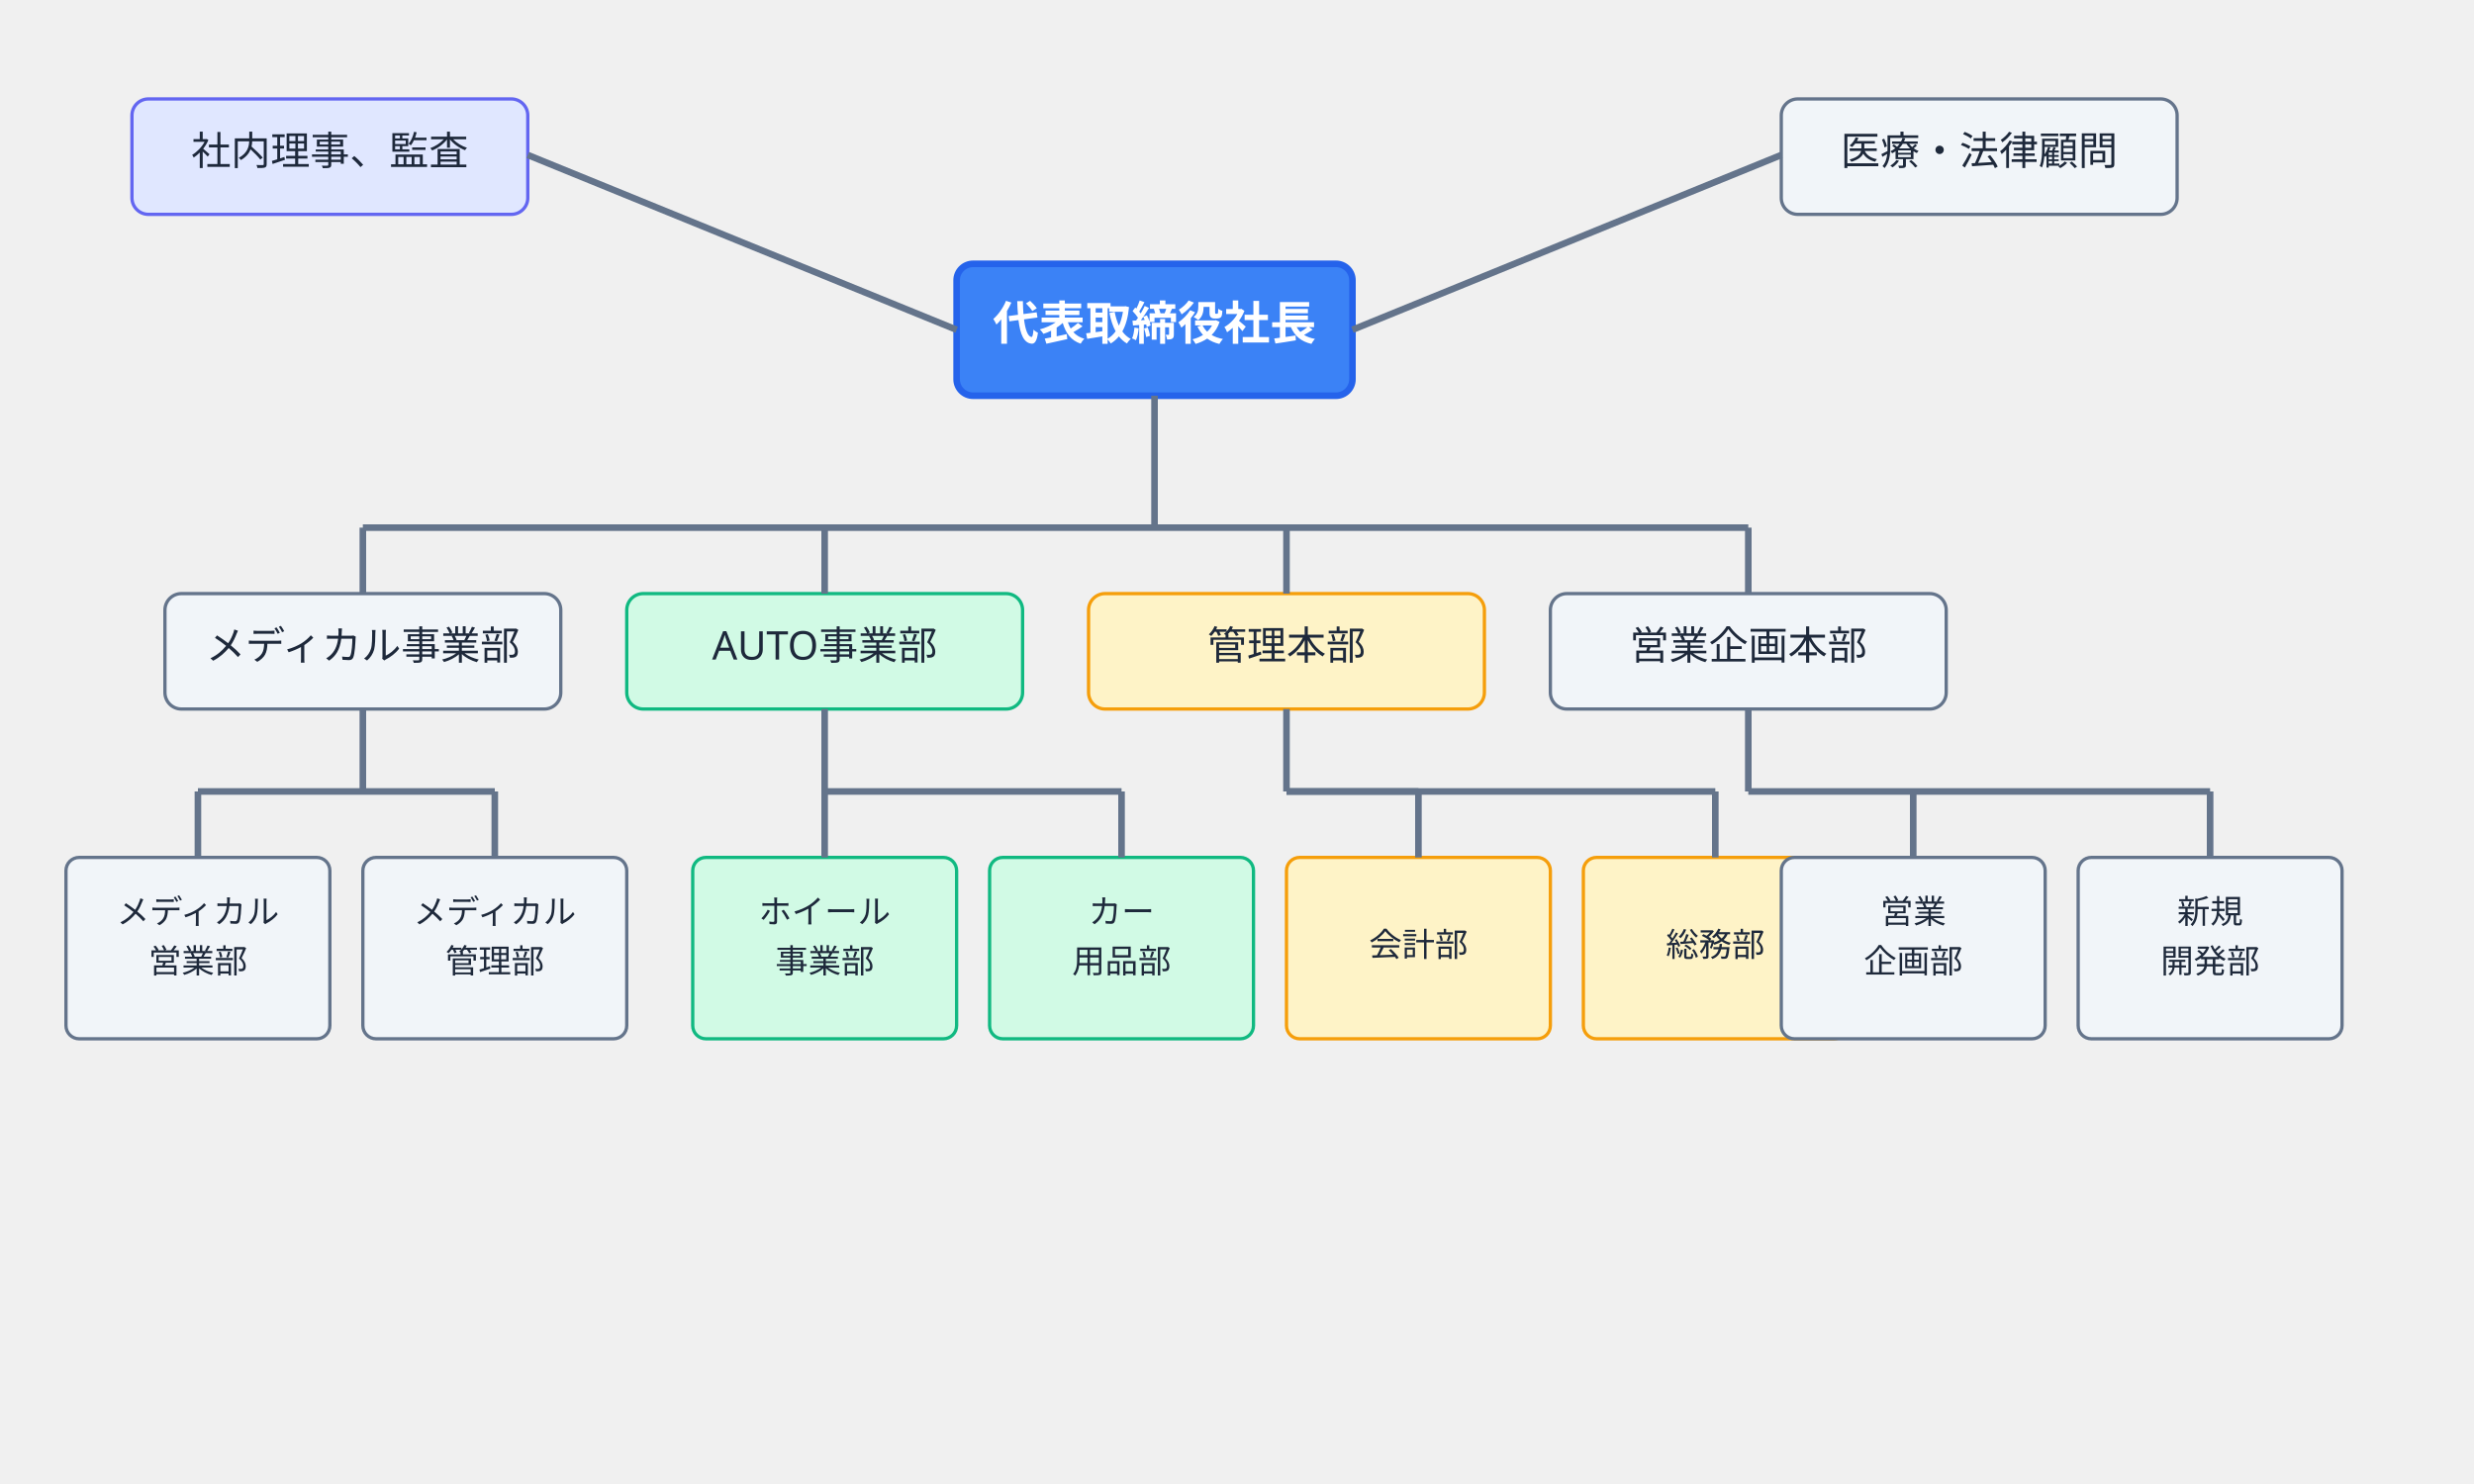
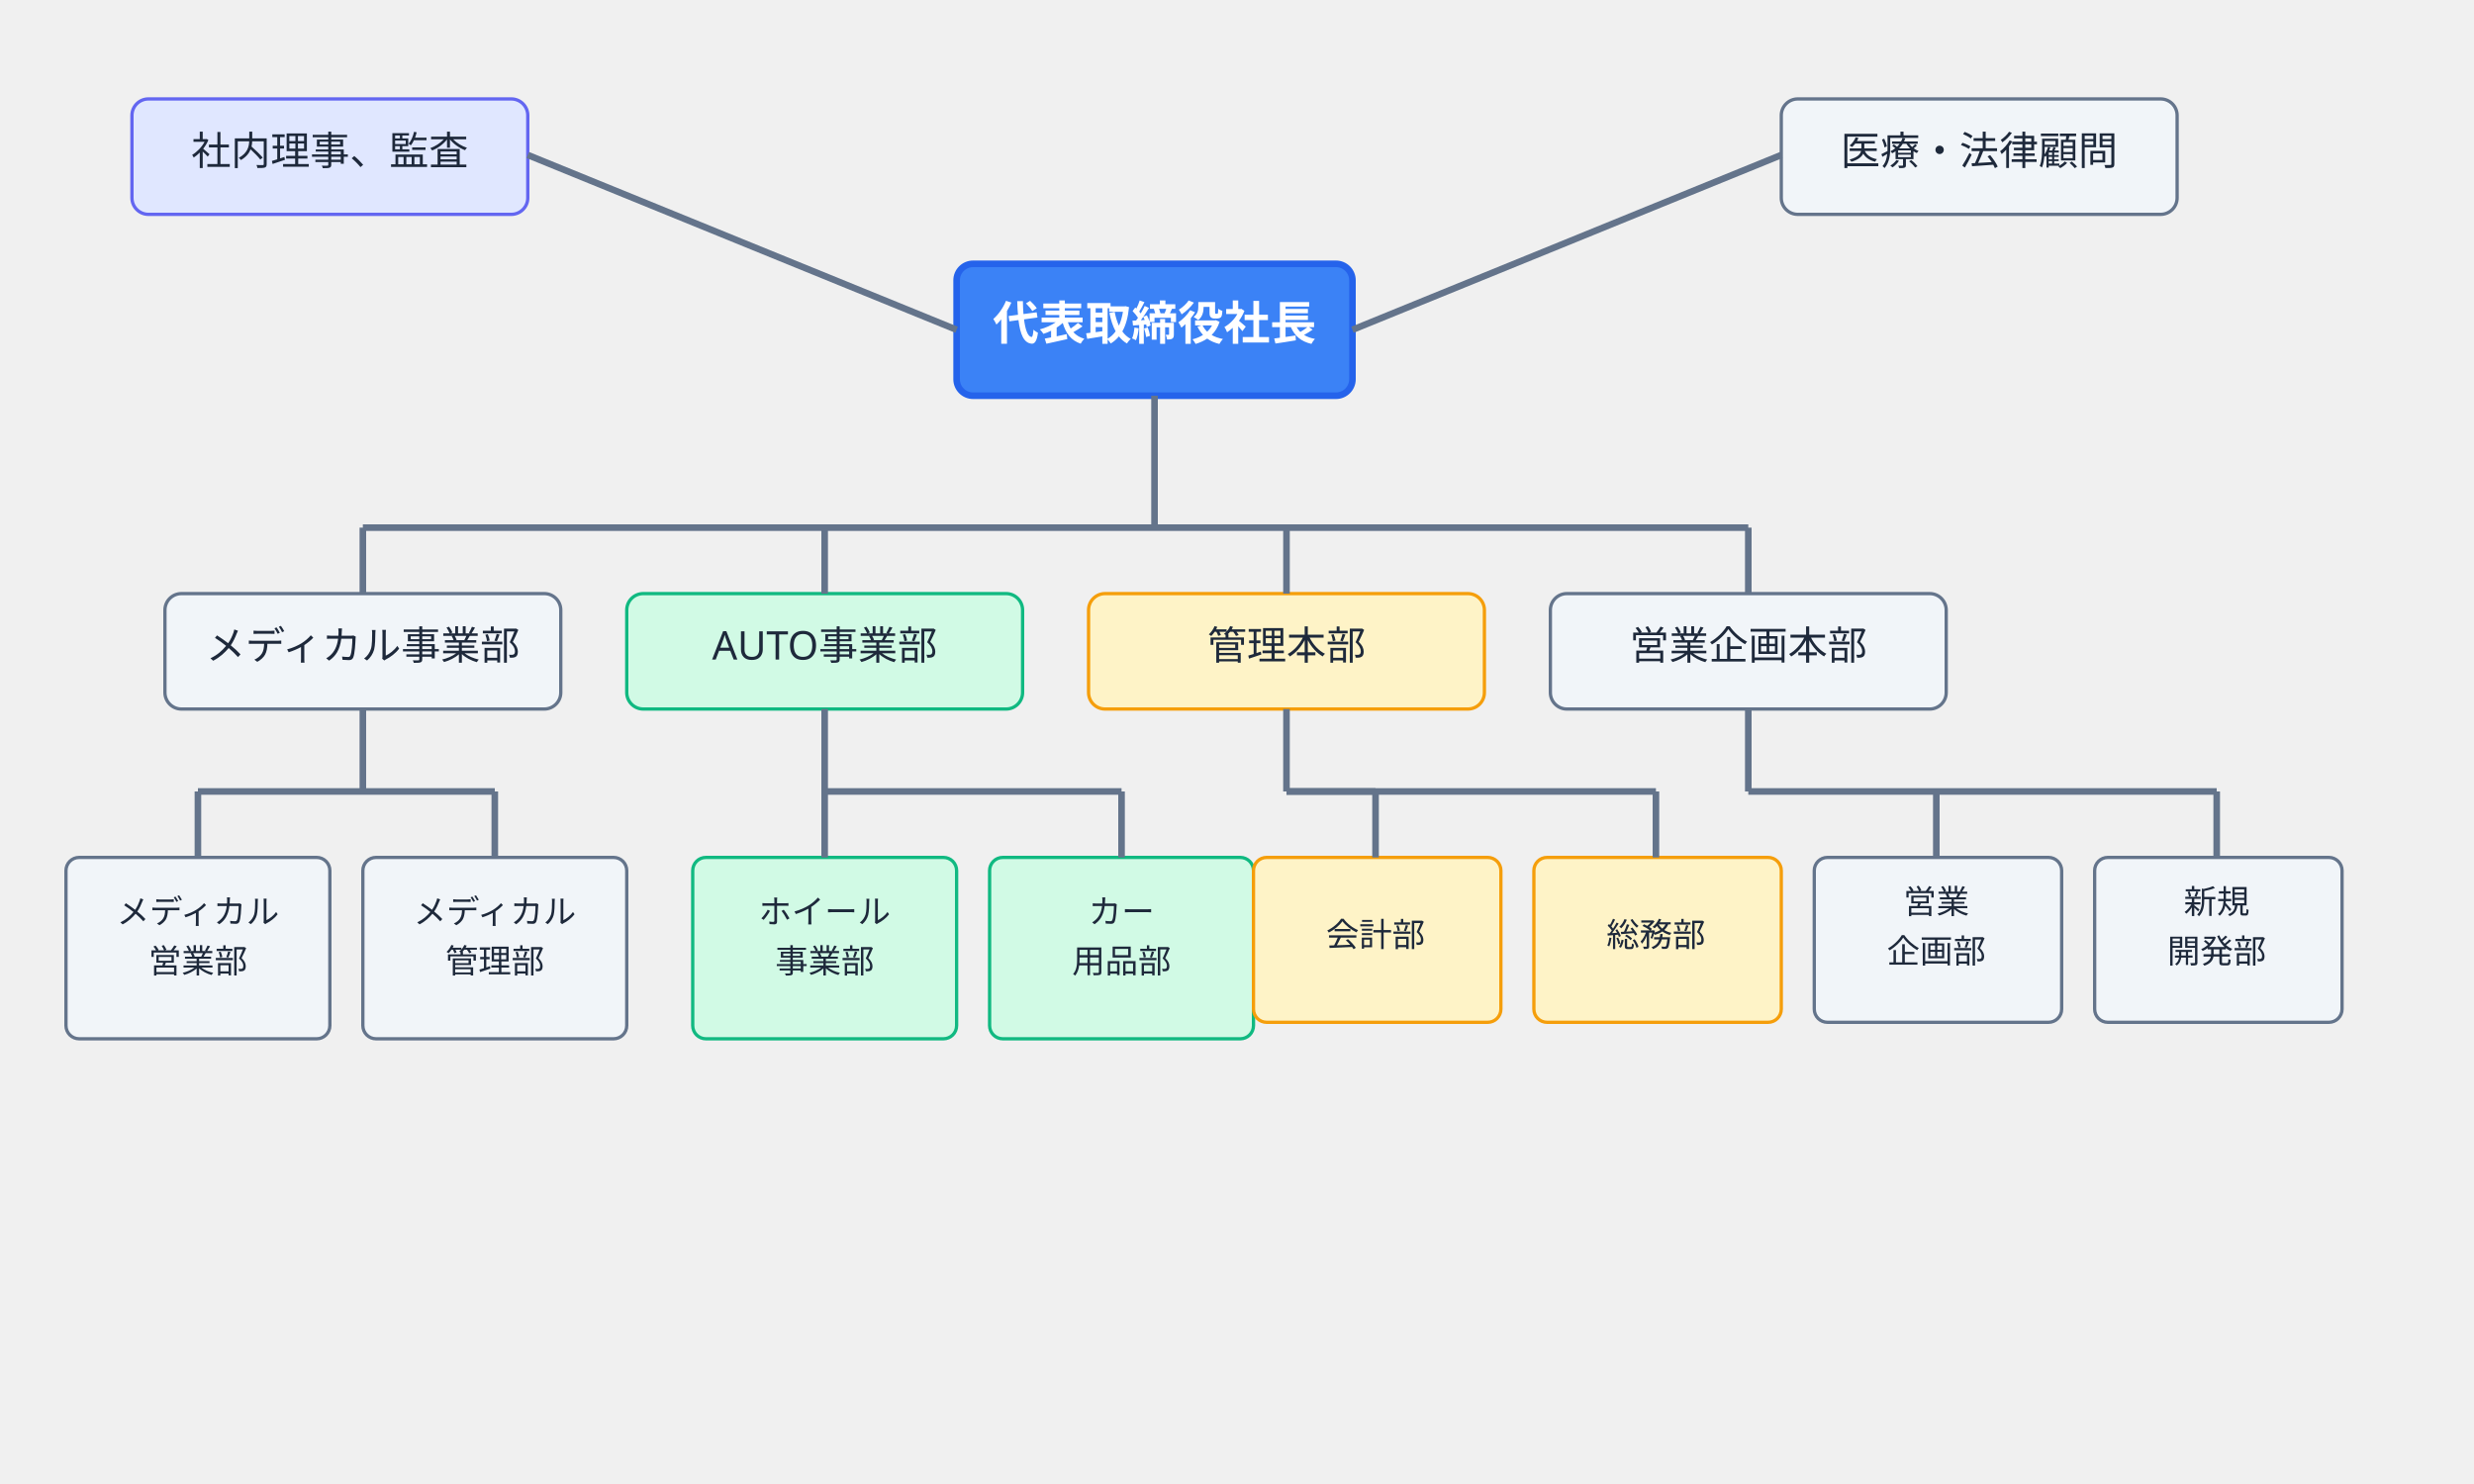
<svg xmlns="http://www.w3.org/2000/svg" width="750" height="450" viewBox="0 0 750 450">
  <defs>
    <style>
      .text-title { font-family: 'Noto Sans JP', sans-serif; font-size: 14px; font-weight: bold; fill: #1e293b; }
      .text-dept { font-family: 'Noto Sans JP', sans-serif; font-size: 12px; fill: #1e293b; }
      .text-sub { font-family: 'Noto Sans JP', sans-serif; font-size: 10px; fill: #1e293b; }
      .box-executive { fill: #3b82f6; stroke: #2563eb; stroke-width: 2; }
      .box-management { fill: #dbeafe; stroke: #3b82f6; stroke-width: 1; }
      .box-dept { fill: #f1f5f9; stroke: #64748b; stroke-width: 1; }
      .box-medical { fill: #fef3c7; stroke: #f59e0b; stroke-width: 1; }
      .box-auto { fill: #d1fae5; stroke: #10b981; stroke-width: 1; }
      .box-advisor { fill: #e0e7ff; stroke: #6366f1; stroke-width: 1; }
      .line { stroke: #64748b; stroke-width: 2; fill: none; }
      .text-white { fill: white; }
    </style>
  </defs>
  <rect x="40" y="30" width="120" height="35" rx="5" class="box-advisor" />
  <text x="100" y="50" text-anchor="middle" class="text-dept">社内理事、監査</text>
  <rect x="290" y="80" width="120" height="40" rx="5" class="box-executive" />
  <text x="350" y="103" text-anchor="middle" class="text-title text-white">代表取締役社長</text>
  <rect x="540" y="30" width="120" height="35" rx="5" class="box-dept" />
  <text x="600" y="50" text-anchor="middle" class="text-dept">医療・法律顧問</text>
  <rect x="50" y="180" width="120" height="35" rx="5" class="box-dept" />
  <text x="110" y="200" text-anchor="middle" class="text-dept">メディカル事業部</text>
  <rect x="190" y="180" width="120" height="35" rx="5" class="box-auto" />
  <text x="250" y="200" text-anchor="middle" class="text-dept">AUTO事業部</text>
  <rect x="330" y="180" width="120" height="35" rx="5" class="box-medical" />
  <text x="390" y="200" text-anchor="middle" class="text-dept">管理本部</text>
  <rect x="470" y="180" width="120" height="35" rx="5" class="box-dept" />
  <text x="530" y="200" text-anchor="middle" class="text-dept">営業企画本部</text>
  <rect x="20" y="260" width="80" height="55" rx="4" class="box-dept" />
  <text x="60" y="280" text-anchor="middle" class="text-sub">メディカル</text>
  <text x="60" y="295" text-anchor="middle" class="text-sub">営業部</text>
  <rect x="110" y="260" width="80" height="55" rx="4" class="box-dept" />
  <text x="150" y="280" text-anchor="middle" class="text-sub">メディカル</text>
  <text x="150" y="295" text-anchor="middle" class="text-sub">管理部</text>
  <rect x="210" y="260" width="80" height="55" rx="4" class="box-auto" />
  <text x="250" y="280" text-anchor="middle" class="text-sub">ホイール</text>
  <text x="250" y="295" text-anchor="middle" class="text-sub">事業部</text>
  <rect x="300" y="260" width="80" height="55" rx="4" class="box-auto" />
  <text x="340" y="280" text-anchor="middle" class="text-sub">カー</text>
  <text x="340" y="295" text-anchor="middle" class="text-sub">用品部</text>
-   <rect x="390" y="260" width="80" height="55" rx="4" class="box-medical" />
-   <text x="430" y="290" text-anchor="middle" class="text-sub">会計部</text>
-   <rect x="480" y="260" width="80" height="55" rx="4" class="box-medical" />
-   <text x="520" y="290" text-anchor="middle" class="text-sub">総務部</text>
-   <rect x="540" y="260" width="80" height="55" rx="4" class="box-dept" />
-   <text x="580" y="280" text-anchor="middle" class="text-sub">営業</text>
-   <text x="580" y="295" text-anchor="middle" class="text-sub">企画部</text>
-   <rect x="630" y="260" width="80" height="55" rx="4" class="box-dept" />
-   <text x="670" y="280" text-anchor="middle" class="text-sub">新規</text>
-   <text x="670" y="295" text-anchor="middle" class="text-sub">開発部</text>
+   <rect x="380" y="260" width="75" height="50" rx="4" class="box-medical" />
+   <text x="417" y="287" text-anchor="middle" class="text-sub">会計部</text>
+   <rect x="465" y="260" width="75" height="50" rx="4" class="box-medical" />
+   <text x="502" y="287" text-anchor="middle" class="text-sub">総務部</text>
+   <rect x="550" y="260" width="75" height="50" rx="4" class="box-dept" />
+   <text x="587" y="277" text-anchor="middle" class="text-sub">営業</text>
+   <text x="587" y="292" text-anchor="middle" class="text-sub">企画部</text>
+   <rect x="635" y="260" width="75" height="50" rx="4" class="box-dept" />
+   <text x="672" y="277" text-anchor="middle" class="text-sub">新規</text>
+   <text x="672" y="292" text-anchor="middle" class="text-sub">開発部</text>
  <line x1="350" y1="120" x2="350" y2="160" class="line" />
  <line x1="110" y1="160" x2="530" y2="160" class="line" />
  <line x1="110" y1="160" x2="110" y2="180" class="line" />
  <line x1="250" y1="160" x2="250" y2="180" class="line" />
  <line x1="390" y1="160" x2="390" y2="180" class="line" />
  <line x1="530" y1="160" x2="530" y2="180" class="line" />
  <line x1="110" y1="215" x2="110" y2="240" class="line" />
  <line x1="60" y1="240" x2="150" y2="240" class="line" />
  <line x1="60" y1="240" x2="60" y2="260" class="line" />
  <line x1="150" y1="240" x2="150" y2="260" class="line" />
  <line x1="250" y1="215" x2="250" y2="240" class="line" />
  <line x1="250" y1="240" x2="340" y2="240" class="line" />
  <line x1="250" y1="240" x2="250" y2="260" class="line" />
  <line x1="340" y1="240" x2="340" y2="260" class="line" />
  <line x1="390" y1="215" x2="390" y2="240" class="line" />
-   <line x1="390" y1="240" x2="430" y2="240" class="line" />
-   <line x1="390" y1="240" x2="520" y2="240" class="line" />
-   <line x1="430" y1="240" x2="430" y2="260" class="line" />
-   <line x1="520" y1="240" x2="520" y2="260" class="line" />
+   <line x1="390" y1="240" x2="417" y2="240" class="line" />
+   <line x1="390" y1="240" x2="502" y2="240" class="line" />
+   <line x1="417" y1="240" x2="417" y2="260" class="line" />
+   <line x1="502" y1="240" x2="502" y2="260" class="line" />
  <line x1="530" y1="215" x2="530" y2="240" class="line" />
-   <line x1="530" y1="240" x2="670" y2="240" class="line" />
-   <line x1="580" y1="240" x2="580" y2="260" class="line" />
-   <line x1="670" y1="240" x2="670" y2="260" class="line" />
+   <line x1="530" y1="240" x2="672" y2="240" class="line" />
+   <line x1="587" y1="240" x2="587" y2="260" class="line" />
+   <line x1="672" y1="240" x2="672" y2="260" class="line" />
  <line x1="160" y1="47" x2="290" y2="100" class="line" />
  <line x1="410" y1="100" x2="540" y2="47" class="line" />
</svg>
